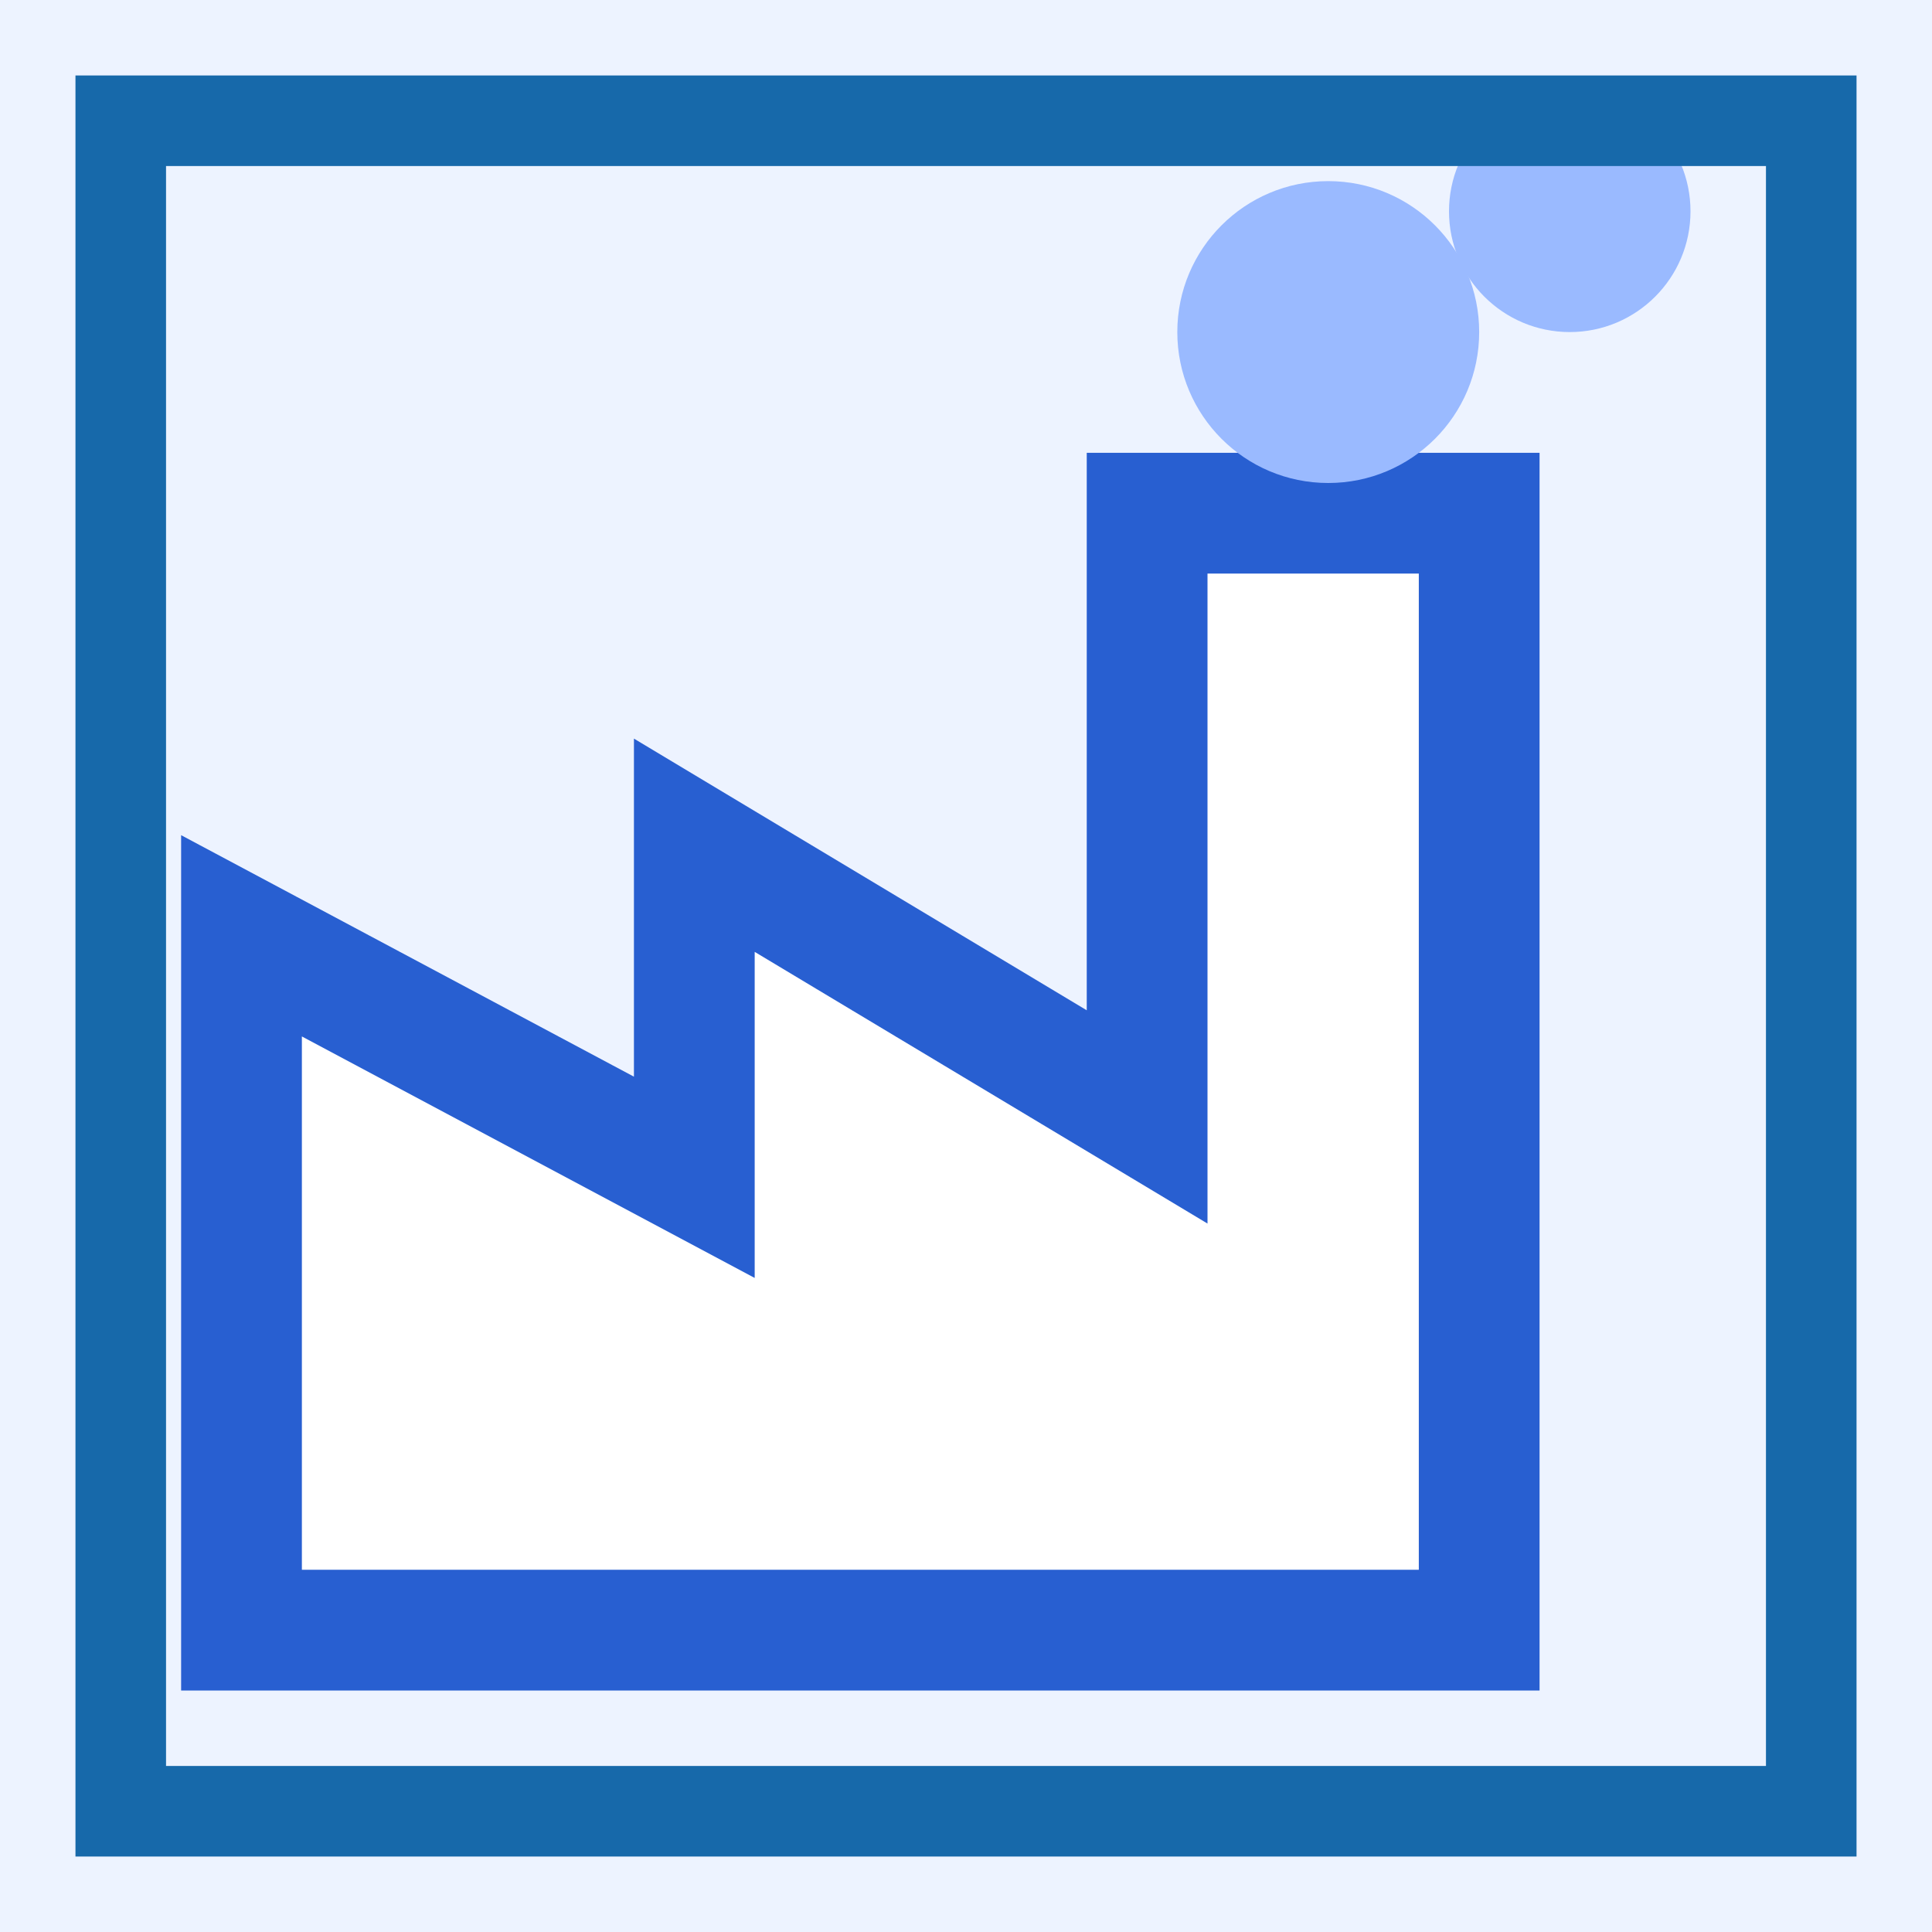
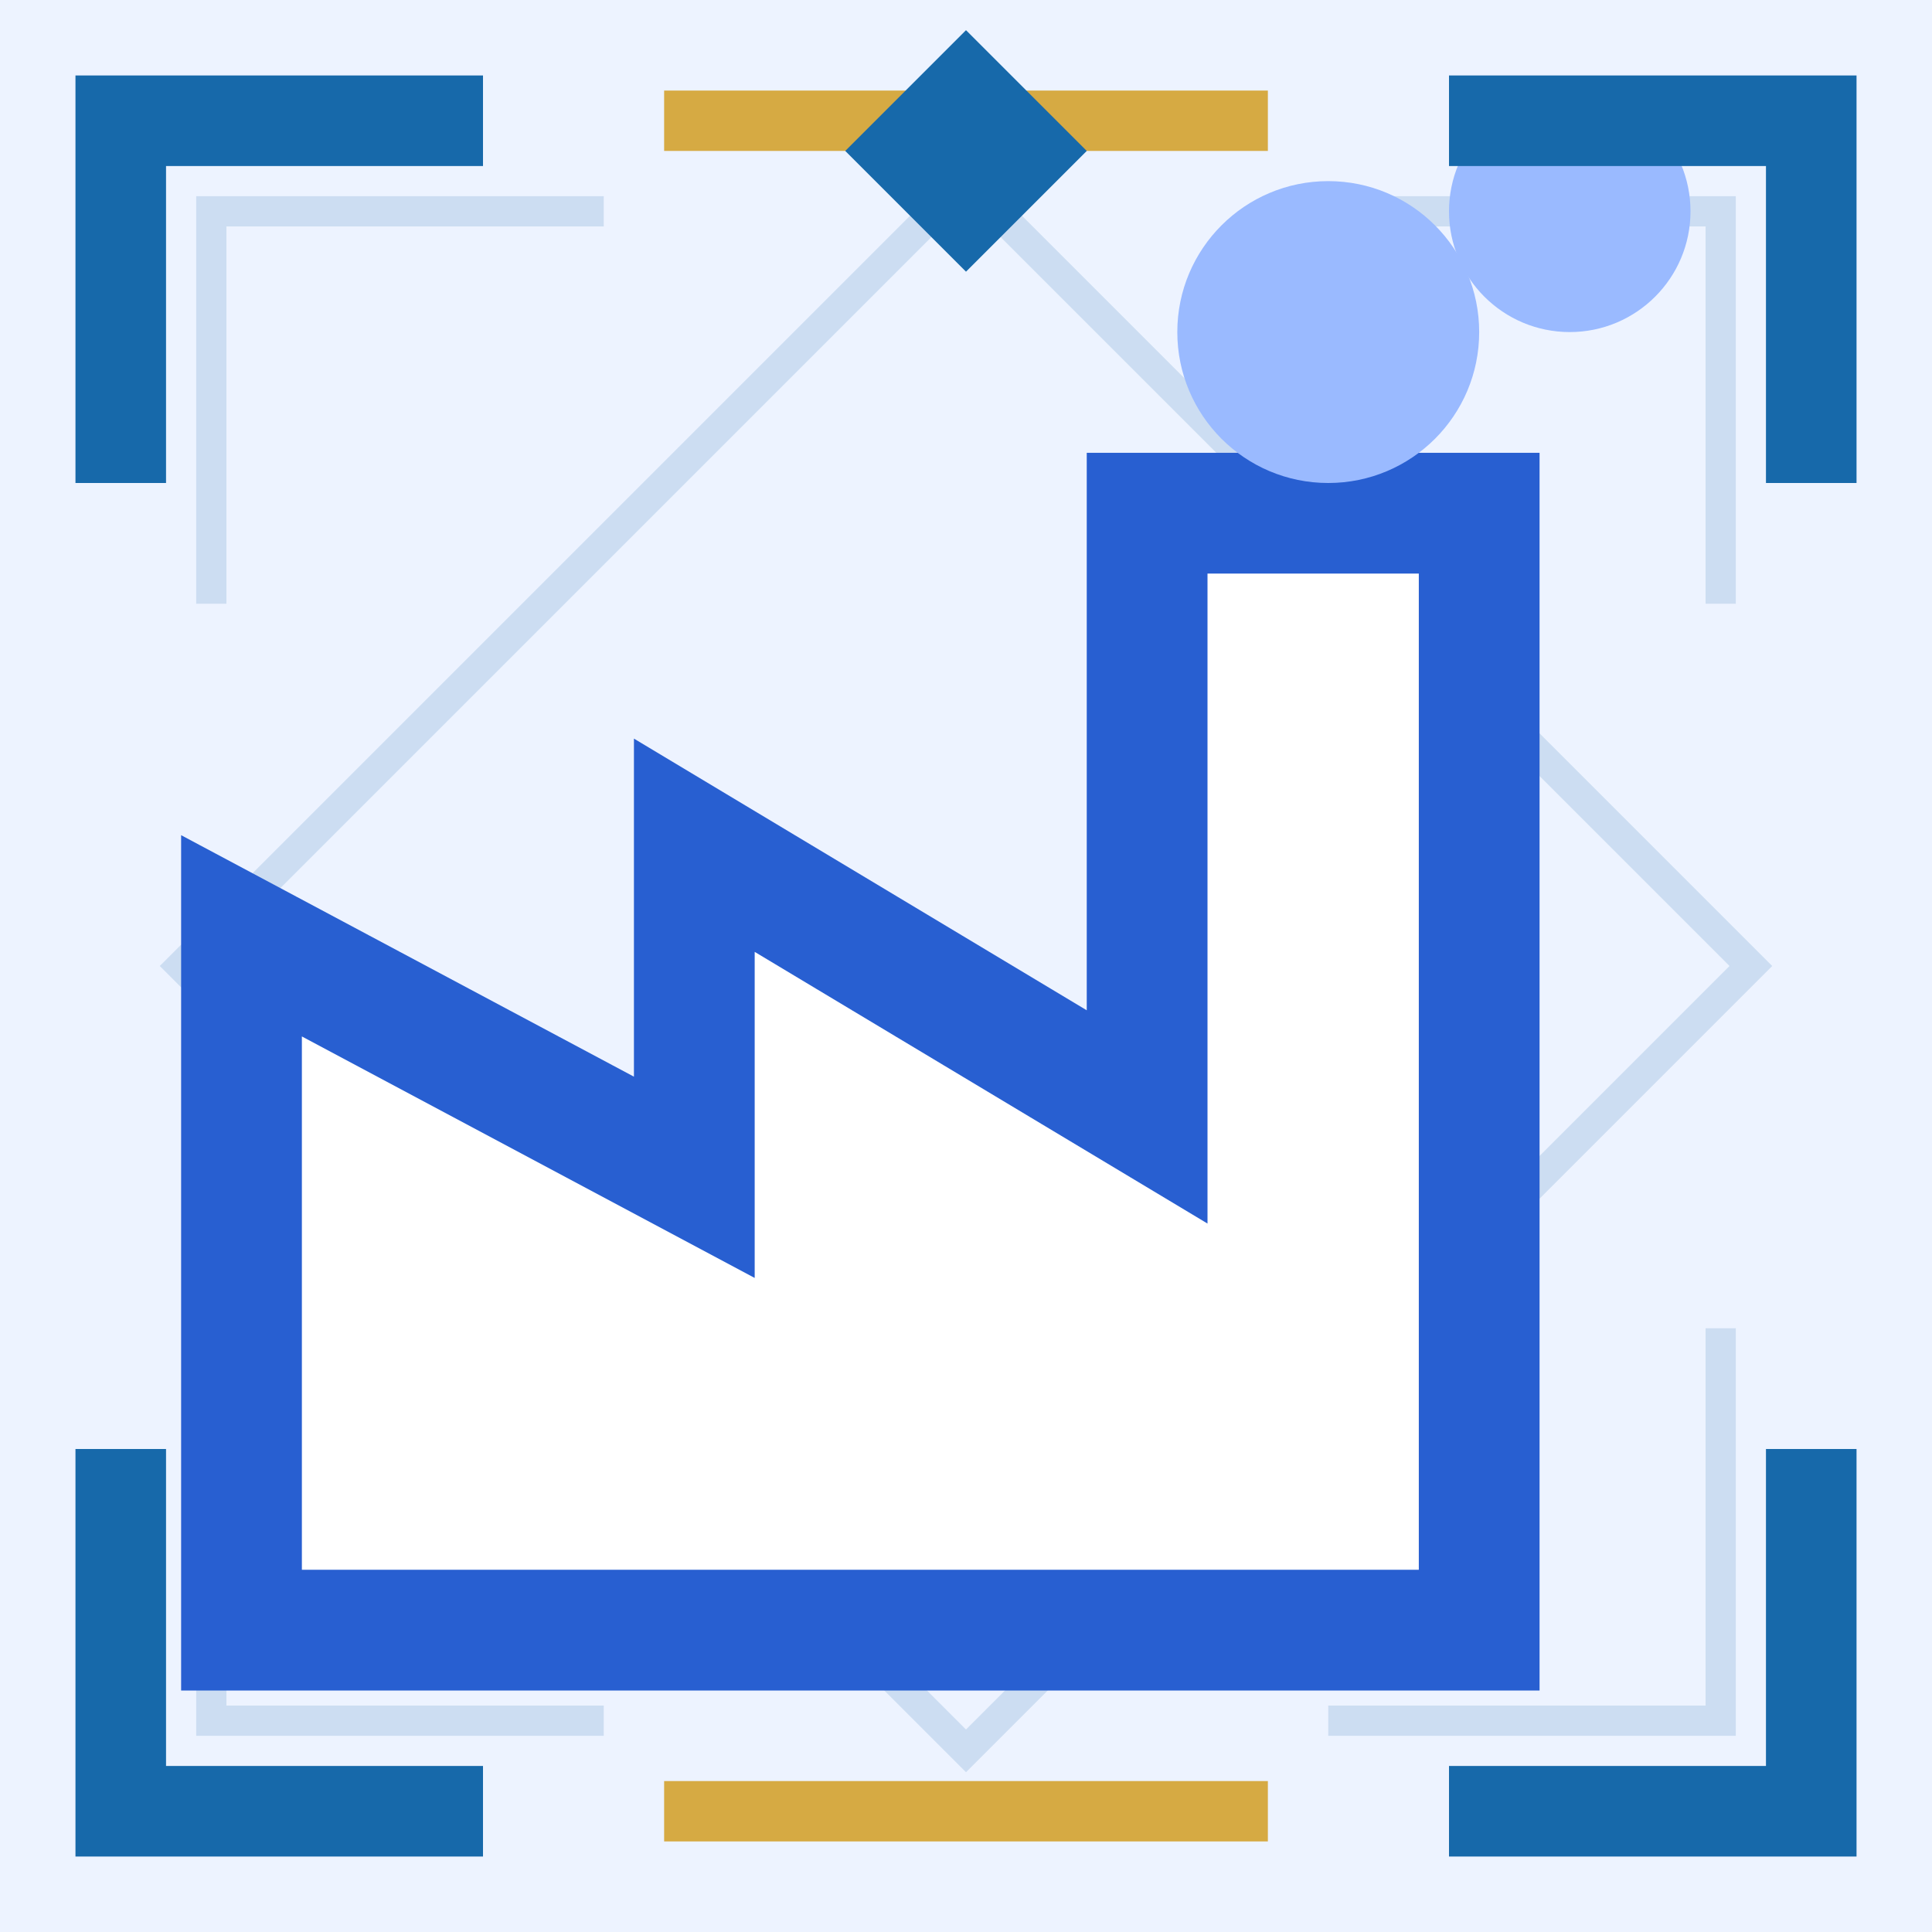
<svg xmlns="http://www.w3.org/2000/svg" viewBox="0 0 64 64">
  <rect width="64" height="64" fill="#edf3ff" />
+   <g fill="none" stroke="#1769aa" opacity=".16">
+     <path d="M32 6 58 32 32 58 6 32Z" />
+     <path d="M7 20V7h13m24 0h13v13M57 44v13H44M20 57H7V44" />
+   </g>
  <path d="M8 54V31l15 8V28l15 9V17h11v37Z" fill="#fff" stroke="#285fd1" stroke-width="4" />
  <g fill="#9abaff">
    <circle cx="44" cy="11" r="5">
      <animate attributeName="cy" values="15;5;15" dur="4s" repeatCount="indefinite" />
      <animate attributeName="opacity" values=".9;.2;.9" dur="4s" repeatCount="indefinite" />
    </circle>
    <circle cx="52" cy="7" r="4">
      <animate attributeName="cy" values="12;1;12" dur="5.5s" repeatCount="indefinite" />
    </circle>
  </g>
-   <path d="M4 4h56v56H4Z" fill="none" stroke="#1769aa" stroke-width="3" />
+   <path d="M4 16V4h12m32 0h12v12M60 48v12H48M16 60H4V48" fill="none" stroke="#1769aa" stroke-width="3" />
+   <path d="M22 4h20M22 60h20" stroke="#d6aa43" stroke-width="2" />
+   <path d="M32 1l4 4-4 4-4-4Z" fill="#1769aa" />
</svg>
